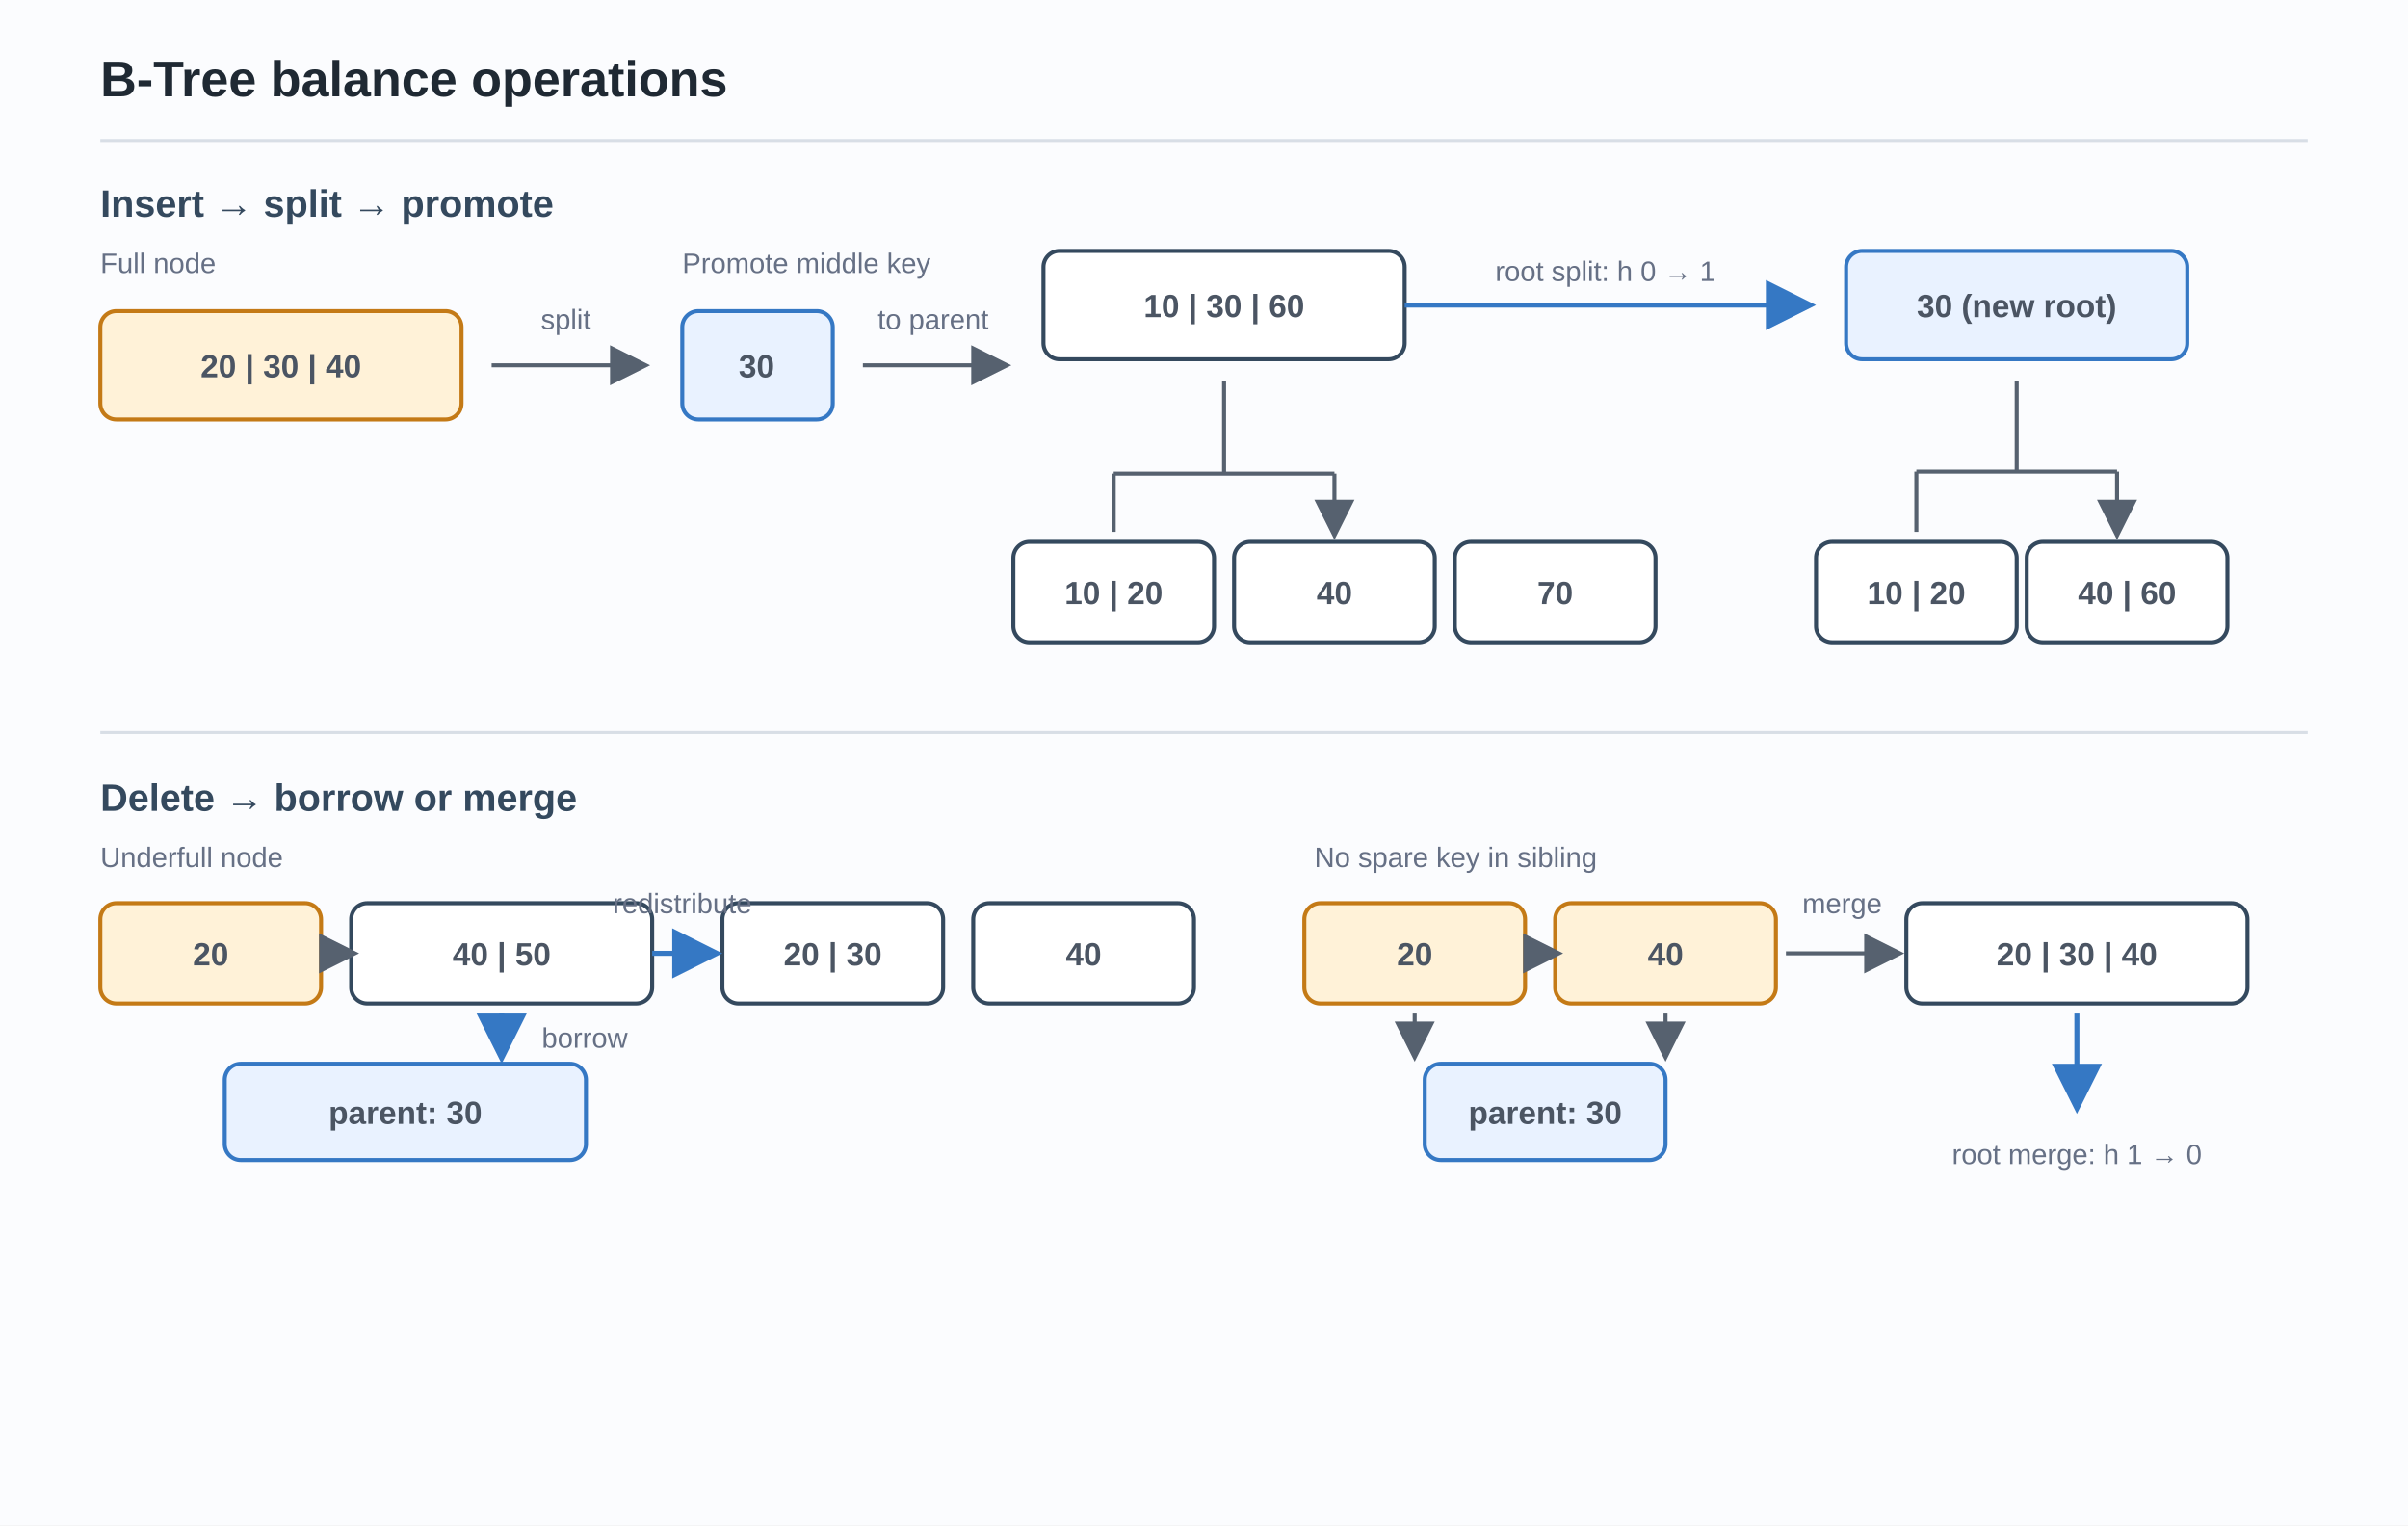
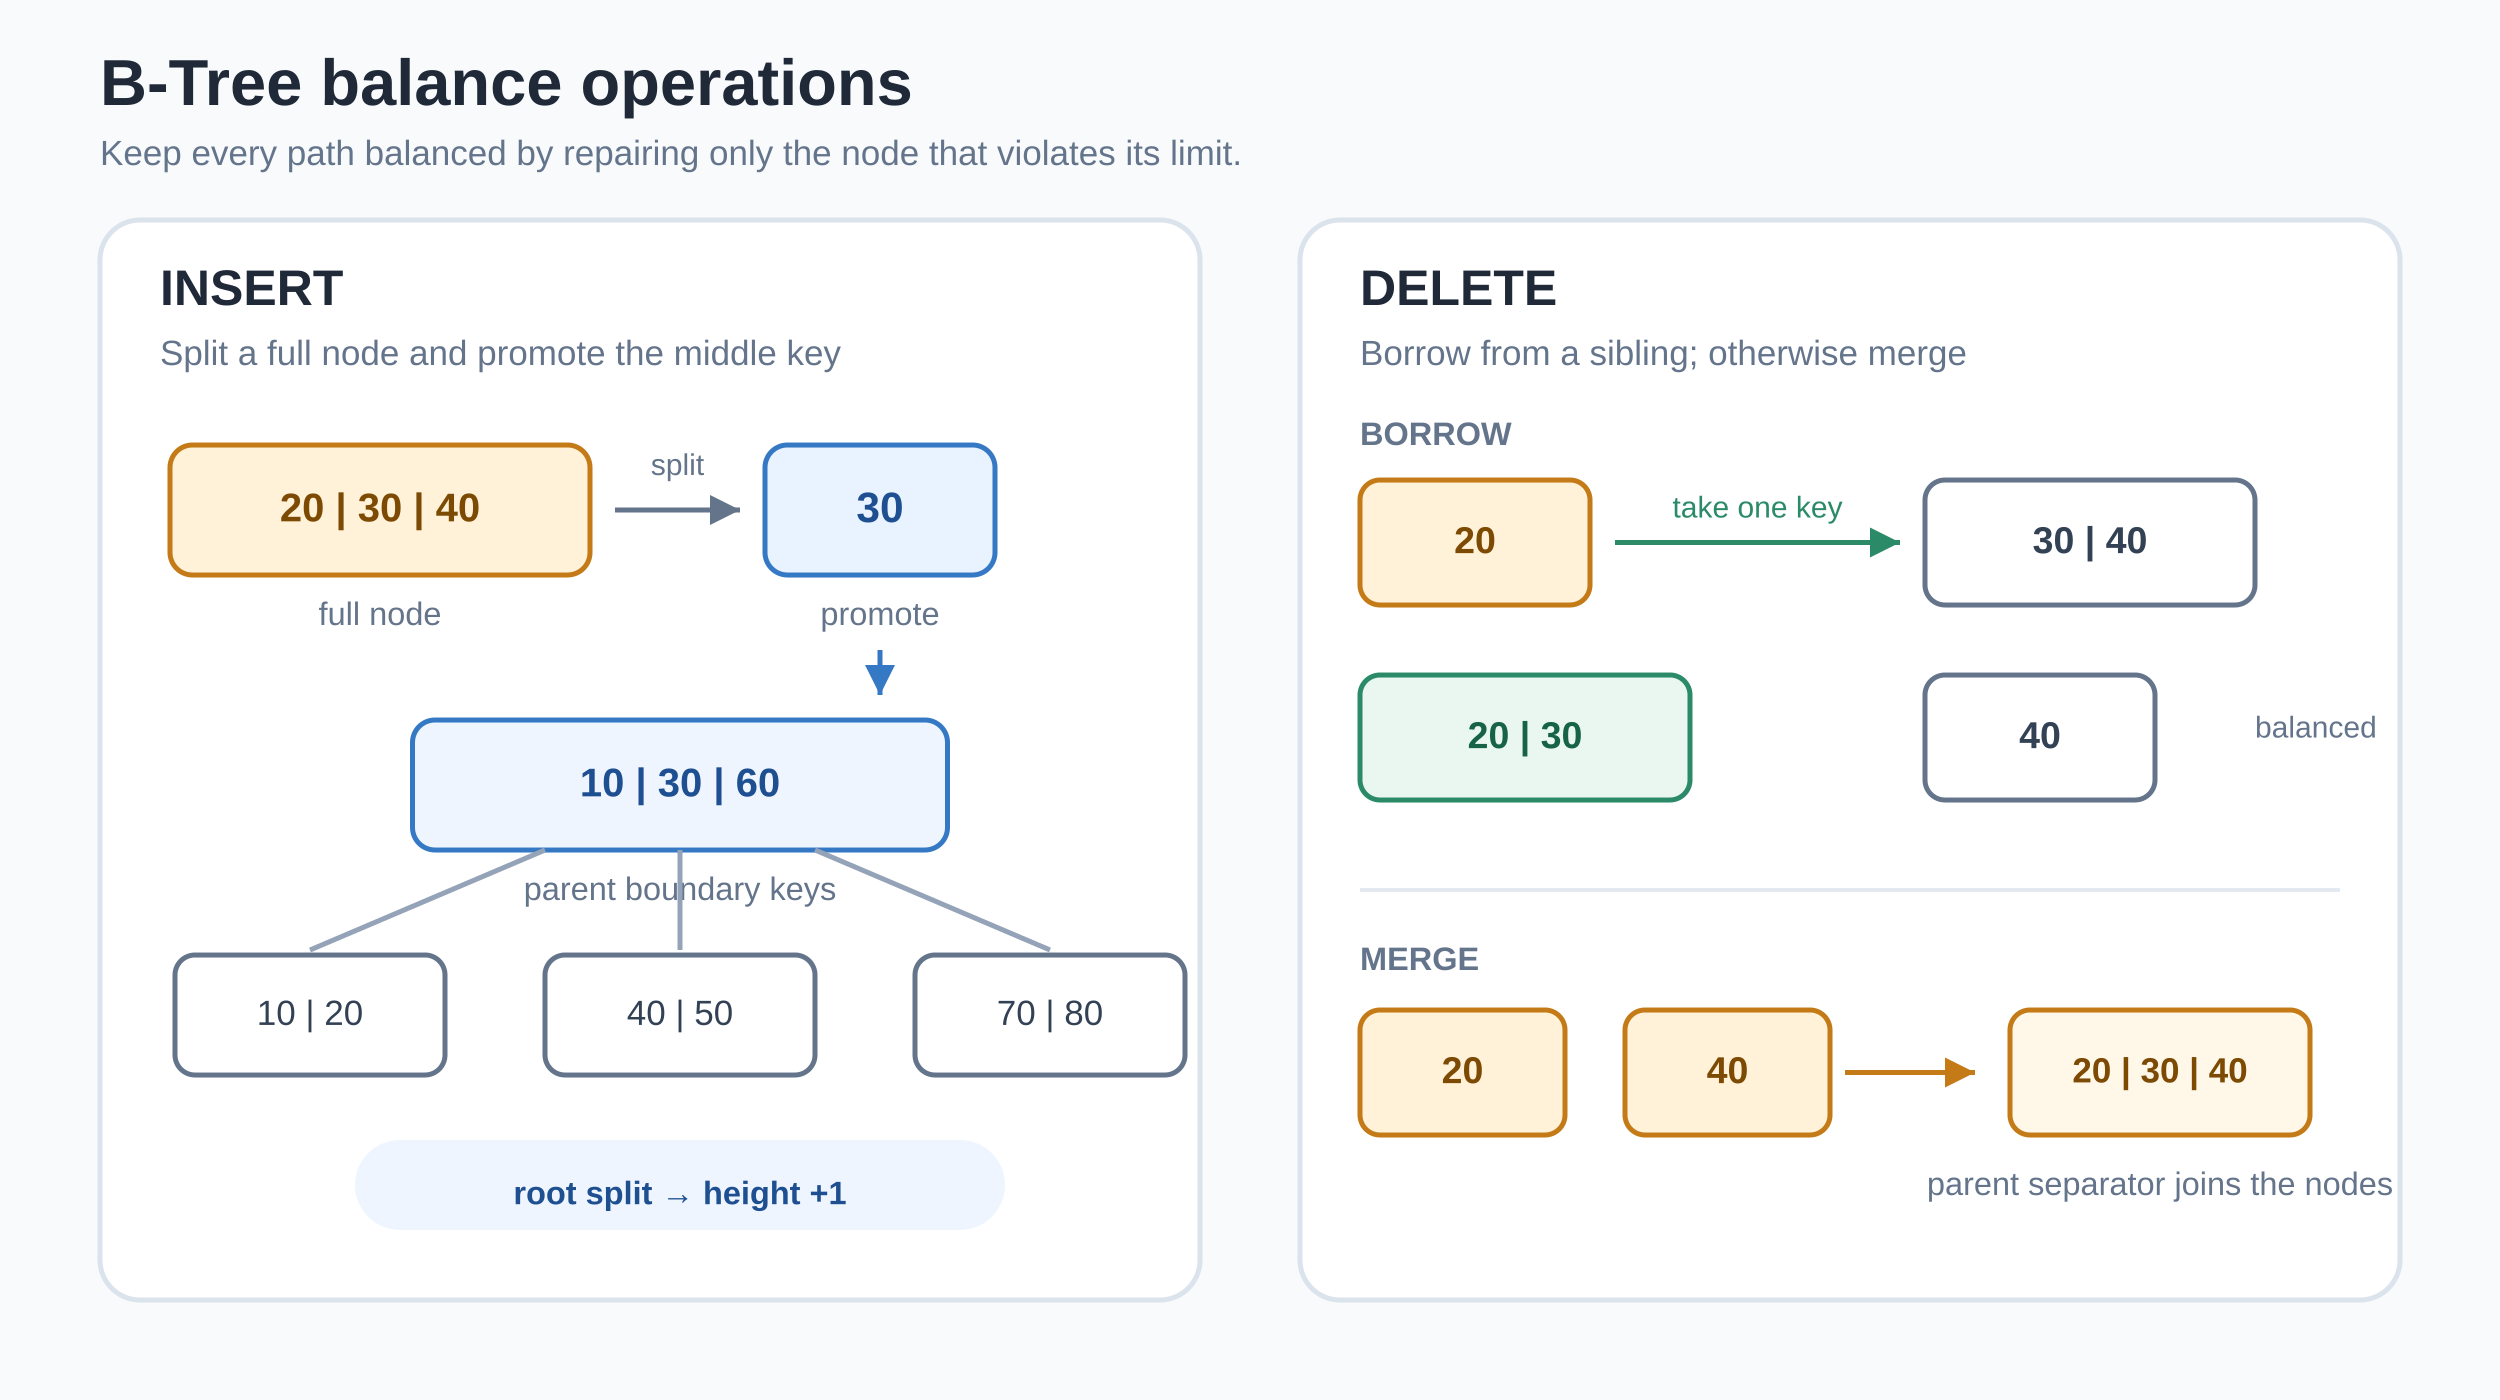
- <svg xmlns="http://www.w3.org/2000/svg" width="1200" height="760" viewBox="0 0 1200 760" role="img" aria-labelledby="title desc">
-   <defs>
-     <marker id="arrow" markerWidth="10" markerHeight="10" refX="8" refY="5" orient="auto" markerUnits="strokeWidth">
-       <path d="M0,0 L10,5 L0,10 Z" fill="#56616f" />
-     </marker>
-     <marker id="blue-arrow" markerWidth="10" markerHeight="10" refX="8" refY="5" orient="auto" markerUnits="strokeWidth">
-       <path d="M0,0 L10,5 L0,10 Z" fill="#3578c4" />
-     </marker>
-     <style>
-       .title { font: 700 25px Arial, sans-serif; fill: #1f2933; }
-       .section { font: 700 19px Arial, sans-serif; fill: #34495e; }
-       .label { font: 600 16px Arial, sans-serif; fill: #4b5563; }
-       .small { font: 500 14px Arial, sans-serif; fill: #667085; }
-       .node { fill: #ffffff; stroke: #34495e; stroke-width: 2; rx: 8; }
-       .hot { fill: #fff2d8; stroke: #c47a16; stroke-width: 2; rx: 8; }
-       .promoted { fill: #e9f2ff; stroke: #3578c4; stroke-width: 2; rx: 8; }
-       .line { stroke: #56616f; stroke-width: 2; fill: none; marker-end: url(#arrow); }
-       .blue-line { stroke: #3578c4; stroke-width: 2.5; fill: none; marker-end: url(#blue-arrow); }
-       .divider { stroke: #d8dee6; stroke-width: 1.5; }
-     </style>
-   </defs>
-   <rect width="1200" height="760" fill="#fbfcfe" />
-   <text x="50" y="48" class="title">B-Tree balance operations</text>
-   <line x1="50" y1="70" x2="1150" y2="70" class="divider" />
-   <text x="50" y="108" class="section">Insert → split → promote</text>
-   <text x="50" y="136" class="small">Full node</text>
-   <rect x="50" y="155" width="180" height="54" class="hot" />
-   <text x="140" y="188" text-anchor="middle" class="label">20 | 30 | 40</text>
-   <path d="M245 182 H320" class="line" />
-   <text x="282" y="164" text-anchor="middle" class="small">split</text>
-   <text x="340" y="136" class="small">Promote middle key</text>
-   <rect x="340" y="155" width="75" height="54" class="promoted" />
-   <text x="377" y="188" text-anchor="middle" class="label">30</text>
-   <path d="M430 182 H500" class="line" />
-   <text x="465" y="164" text-anchor="middle" class="small">to parent</text>
-   <rect x="520" y="125" width="180" height="54" class="node" />
-   <text x="610" y="158" text-anchor="middle" class="label">10 | 30 | 60</text>
-   <path d="M610 190 V236 M610 236 H555 M610 236 H665 M555 236 V265 M665 236 V265" class="line" />
-   <rect x="505" y="270" width="100" height="50" class="node" />
-   <text x="555" y="301" text-anchor="middle" class="label">10 | 20</text>
-   <rect x="615" y="270" width="100" height="50" class="node" />
-   <text x="665" y="301" text-anchor="middle" class="label">40</text>
-   <rect x="725" y="270" width="100" height="50" class="node" />
-   <text x="775" y="301" text-anchor="middle" class="label">70</text>
-   <path d="M700 152 H900" class="blue-line" />
-   <text x="800" y="140" text-anchor="middle" class="small">root split: h 0 → 1</text>
-   <rect x="920" y="125" width="170" height="54" class="promoted" />
-   <text x="1005" y="158" text-anchor="middle" class="label">30 (new root)</text>
-   <path d="M1005 190 V235 M1005 235 H955 M1005 235 H1055 M955 235 V265 M1055 235 V265" class="line" />
-   <rect x="905" y="270" width="100" height="50" class="node" />
-   <text x="955" y="301" text-anchor="middle" class="label">10 | 20</text>
-   <rect x="1010" y="270" width="100" height="50" class="node" />
-   <text x="1060" y="301" text-anchor="middle" class="label">40 | 60</text>
-   <line x1="50" y1="365" x2="1150" y2="365" class="divider" />
-   <text x="50" y="404" class="section">Delete → borrow or merge</text>
-   <text x="50" y="432" class="small">Underfull node</text>
-   <rect x="50" y="450" width="110" height="50" class="hot" />
-   <text x="105" y="481" text-anchor="middle" class="label">20</text>
-   <rect x="175" y="450" width="150" height="50" class="node" />
-   <text x="250" y="481" text-anchor="middle" class="label">40 | 50</text>
-   <rect x="112" y="530" width="180" height="48" class="promoted" />
-   <text x="202" y="560" text-anchor="middle" class="label">parent: 30</text>
-   <path d="M160 475 H175" class="line" />
-   <path d="M250 505 V525" class="blue-line" />
-   <text x="270" y="522" class="small">borrow</text>
-   <rect x="360" y="450" width="110" height="50" class="node" />
-   <text x="415" y="481" text-anchor="middle" class="label">20 | 30</text>
-   <rect x="485" y="450" width="110" height="50" class="node" />
-   <text x="540" y="481" text-anchor="middle" class="label">40</text>
-   <path d="M325 475 H355" class="blue-line" />
-   <text x="340" y="455" text-anchor="middle" class="small">redistribute</text>
-   <text x="655" y="432" class="small">No spare key in sibling</text>
-   <rect x="650" y="450" width="110" height="50" class="hot" />
-   <text x="705" y="481" text-anchor="middle" class="label">20</text>
-   <rect x="775" y="450" width="110" height="50" class="hot" />
-   <text x="830" y="481" text-anchor="middle" class="label">40</text>
-   <rect x="710" y="530" width="120" height="48" class="promoted" />
-   <text x="770" y="560" text-anchor="middle" class="label">parent: 30</text>
-   <path d="M760 475 H775" class="line" />
-   <path d="M705 505 V525" class="line" />
-   <path d="M830 505 V525" class="line" />
-   <path d="M890 475 H945" class="line" />
-   <text x="918" y="455" text-anchor="middle" class="small">merge</text>
-   <rect x="950" y="450" width="170" height="50" class="node" />
-   <text x="1035" y="481" text-anchor="middle" class="label">20 | 30 | 40</text>
-   <path d="M1035 505 V550" class="blue-line" />
-   <text x="1035" y="580" text-anchor="middle" class="small">root merge: h 1 → 0</text>
+ <svg xmlns="http://www.w3.org/2000/svg" width="1000" height="560" viewBox="0 0 1000 560" role="img" aria-labelledby="title desc">
+   <rect width="1000" height="560" fill="#f8fafc" />
+   <text x="40" y="42" fill="#1f2937" font-family="Arial, sans-serif" font-size="26" font-weight="700">B-Tree balance operations</text>
+   <text x="40" y="66" fill="#64748b" font-family="Arial, sans-serif" font-size="14">Keep every path balanced by repairing only the node that violates its limit.</text>
+   <rect x="40" y="88" width="440" height="432" rx="16" fill="#ffffff" stroke="#dbe3ec" stroke-width="2" />
+   <text x="64" y="122" fill="#1f2937" font-family="Arial, sans-serif" font-size="20" font-weight="700">INSERT</text>
+   <text x="64" y="146" fill="#64748b" font-family="Arial, sans-serif" font-size="14">Split a full node and promote the middle key</text>
+   <rect x="68" y="178" width="168" height="52" rx="9" fill="#fff2d8" stroke="#c47a16" stroke-width="2" />
+   <text x="152" y="204" text-anchor="middle" dominant-baseline="middle" fill="#7c4a03" font-family="Arial, sans-serif" font-size="16" font-weight="700">20 | 30 | 40</text>
+   <text x="152" y="250" text-anchor="middle" fill="#64748b" font-family="Arial, sans-serif" font-size="13">full node</text>
+   <line x1="246" y1="204" x2="296" y2="204" stroke="#64748b" stroke-width="2" />
+   <polygon points="296,204 284,198 284,210" fill="#64748b" />
+   <text x="271" y="190" text-anchor="middle" fill="#64748b" font-family="Arial, sans-serif" font-size="12">split</text>
+   <rect x="306" y="178" width="92" height="52" rx="9" fill="#e9f2ff" stroke="#3578c4" stroke-width="2" />
+   <text x="352" y="204" text-anchor="middle" dominant-baseline="middle" fill="#1d4f91" font-family="Arial, sans-serif" font-size="17" font-weight="700">30</text>
+   <text x="352" y="250" text-anchor="middle" fill="#64748b" font-family="Arial, sans-serif" font-size="13">promote</text>
+   <line x1="352" y1="260" x2="352" y2="278" stroke="#3578c4" stroke-width="2" />
+   <polygon points="352,278 346,266 358,266" fill="#3578c4" />
+   <rect x="165" y="288" width="214" height="52" rx="9" fill="#eef5ff" stroke="#3578c4" stroke-width="2" />
+   <text x="272" y="314" text-anchor="middle" dominant-baseline="middle" fill="#1d4f91" font-family="Arial, sans-serif" font-size="16" font-weight="700">10 | 30 | 60</text>
+   <text x="272" y="360" text-anchor="middle" fill="#64748b" font-family="Arial, sans-serif" font-size="13">parent boundary keys</text>
+   <line x1="218" y1="340" x2="124" y2="380" stroke="#94a3b8" stroke-width="2" />
+   <line x1="272" y1="340" x2="272" y2="380" stroke="#94a3b8" stroke-width="2" />
+   <line x1="326" y1="340" x2="420" y2="380" stroke="#94a3b8" stroke-width="2" />
+   <rect x="70" y="382" width="108" height="48" rx="8" fill="#ffffff" stroke="#64748b" stroke-width="2" />
+   <rect x="218" y="382" width="108" height="48" rx="8" fill="#ffffff" stroke="#64748b" stroke-width="2" />
+   <rect x="366" y="382" width="108" height="48" rx="8" fill="#ffffff" stroke="#64748b" stroke-width="2" />
+   <text x="124" y="406" text-anchor="middle" dominant-baseline="middle" fill="#334155" font-family="Arial, sans-serif" font-size="14">10 | 20</text>
+   <text x="272" y="406" text-anchor="middle" dominant-baseline="middle" fill="#334155" font-family="Arial, sans-serif" font-size="14">40 | 50</text>
+   <text x="420" y="406" text-anchor="middle" dominant-baseline="middle" fill="#334155" font-family="Arial, sans-serif" font-size="14">70 | 80</text>
+   <rect x="142" y="456" width="260" height="36" rx="18" fill="#eef5ff" />
+   <text x="272" y="478" text-anchor="middle" dominant-baseline="middle" fill="#1d4f91" font-family="Arial, sans-serif" font-size="13" font-weight="700">root split → height +1</text>
+   <rect x="520" y="88" width="440" height="432" rx="16" fill="#ffffff" stroke="#dbe3ec" stroke-width="2" />
+   <text x="544" y="122" fill="#1f2937" font-family="Arial, sans-serif" font-size="20" font-weight="700">DELETE</text>
+   <text x="544" y="146" fill="#64748b" font-family="Arial, sans-serif" font-size="14">Borrow from a sibling; otherwise merge</text>
+   <text x="544" y="178" fill="#64748b" font-family="Arial, sans-serif" font-size="13" font-weight="700">BORROW</text>
+   <rect x="544" y="192" width="92" height="50" rx="8" fill="#fff2d8" stroke="#c47a16" stroke-width="2" />
+   <rect x="770" y="192" width="132" height="50" rx="8" fill="#ffffff" stroke="#64748b" stroke-width="2" />
+   <text x="590" y="217" text-anchor="middle" dominant-baseline="middle" fill="#7c4a03" font-family="Arial, sans-serif" font-size="15" font-weight="700">20</text>
+   <text x="836" y="217" text-anchor="middle" dominant-baseline="middle" fill="#334155" font-family="Arial, sans-serif" font-size="15" font-weight="700">30 | 40</text>
+   <line x1="646" y1="217" x2="760" y2="217" stroke="#2b8a68" stroke-width="2" />
+   <polygon points="760,217 748,211 748,223" fill="#2b8a68" />
+   <text x="703" y="207" text-anchor="middle" fill="#2b8a68" font-family="Arial, sans-serif" font-size="12">take one key</text>
+   <rect x="544" y="270" width="132" height="50" rx="8" fill="#e9f7f0" stroke="#2b8a68" stroke-width="2" />
+   <rect x="770" y="270" width="92" height="50" rx="8" fill="#ffffff" stroke="#64748b" stroke-width="2" />
+   <text x="610" y="295" text-anchor="middle" dominant-baseline="middle" fill="#176347" font-family="Arial, sans-serif" font-size="15" font-weight="700">20 | 30</text>
+   <text x="816" y="295" text-anchor="middle" dominant-baseline="middle" fill="#334155" font-family="Arial, sans-serif" font-size="15" font-weight="700">40</text>
+   <text x="902" y="295" fill="#64748b" font-family="Arial, sans-serif" font-size="12">balanced</text>
+   <line x1="544" y1="356" x2="936" y2="356" stroke="#e2e8f0" stroke-width="1.5" />
+   <text x="544" y="388" fill="#64748b" font-family="Arial, sans-serif" font-size="13" font-weight="700">MERGE</text>
+   <rect x="544" y="404" width="82" height="50" rx="8" fill="#fff2d8" stroke="#c47a16" stroke-width="2" />
+   <rect x="650" y="404" width="82" height="50" rx="8" fill="#fff2d8" stroke="#c47a16" stroke-width="2" />
+   <text x="585" y="429" text-anchor="middle" dominant-baseline="middle" fill="#7c4a03" font-family="Arial, sans-serif" font-size="15" font-weight="700">20</text>
+   <text x="691" y="429" text-anchor="middle" dominant-baseline="middle" fill="#7c4a03" font-family="Arial, sans-serif" font-size="15" font-weight="700">40</text>
+   <line x1="738" y1="429" x2="790" y2="429" stroke="#c47a16" stroke-width="2" />
+   <polygon points="790,429 778,423 778,435" fill="#c47a16" />
+   <rect x="804" y="404" width="120" height="50" rx="8" fill="#fff7e8" stroke="#c47a16" stroke-width="2" />
+   <text x="864" y="429" text-anchor="middle" dominant-baseline="middle" fill="#7c4a03" font-family="Arial, sans-serif" font-size="14" font-weight="700">20 | 30 | 40</text>
+   <text x="864" y="478" text-anchor="middle" fill="#64748b" font-family="Arial, sans-serif" font-size="13">parent separator joins the nodes</text>
</svg>
